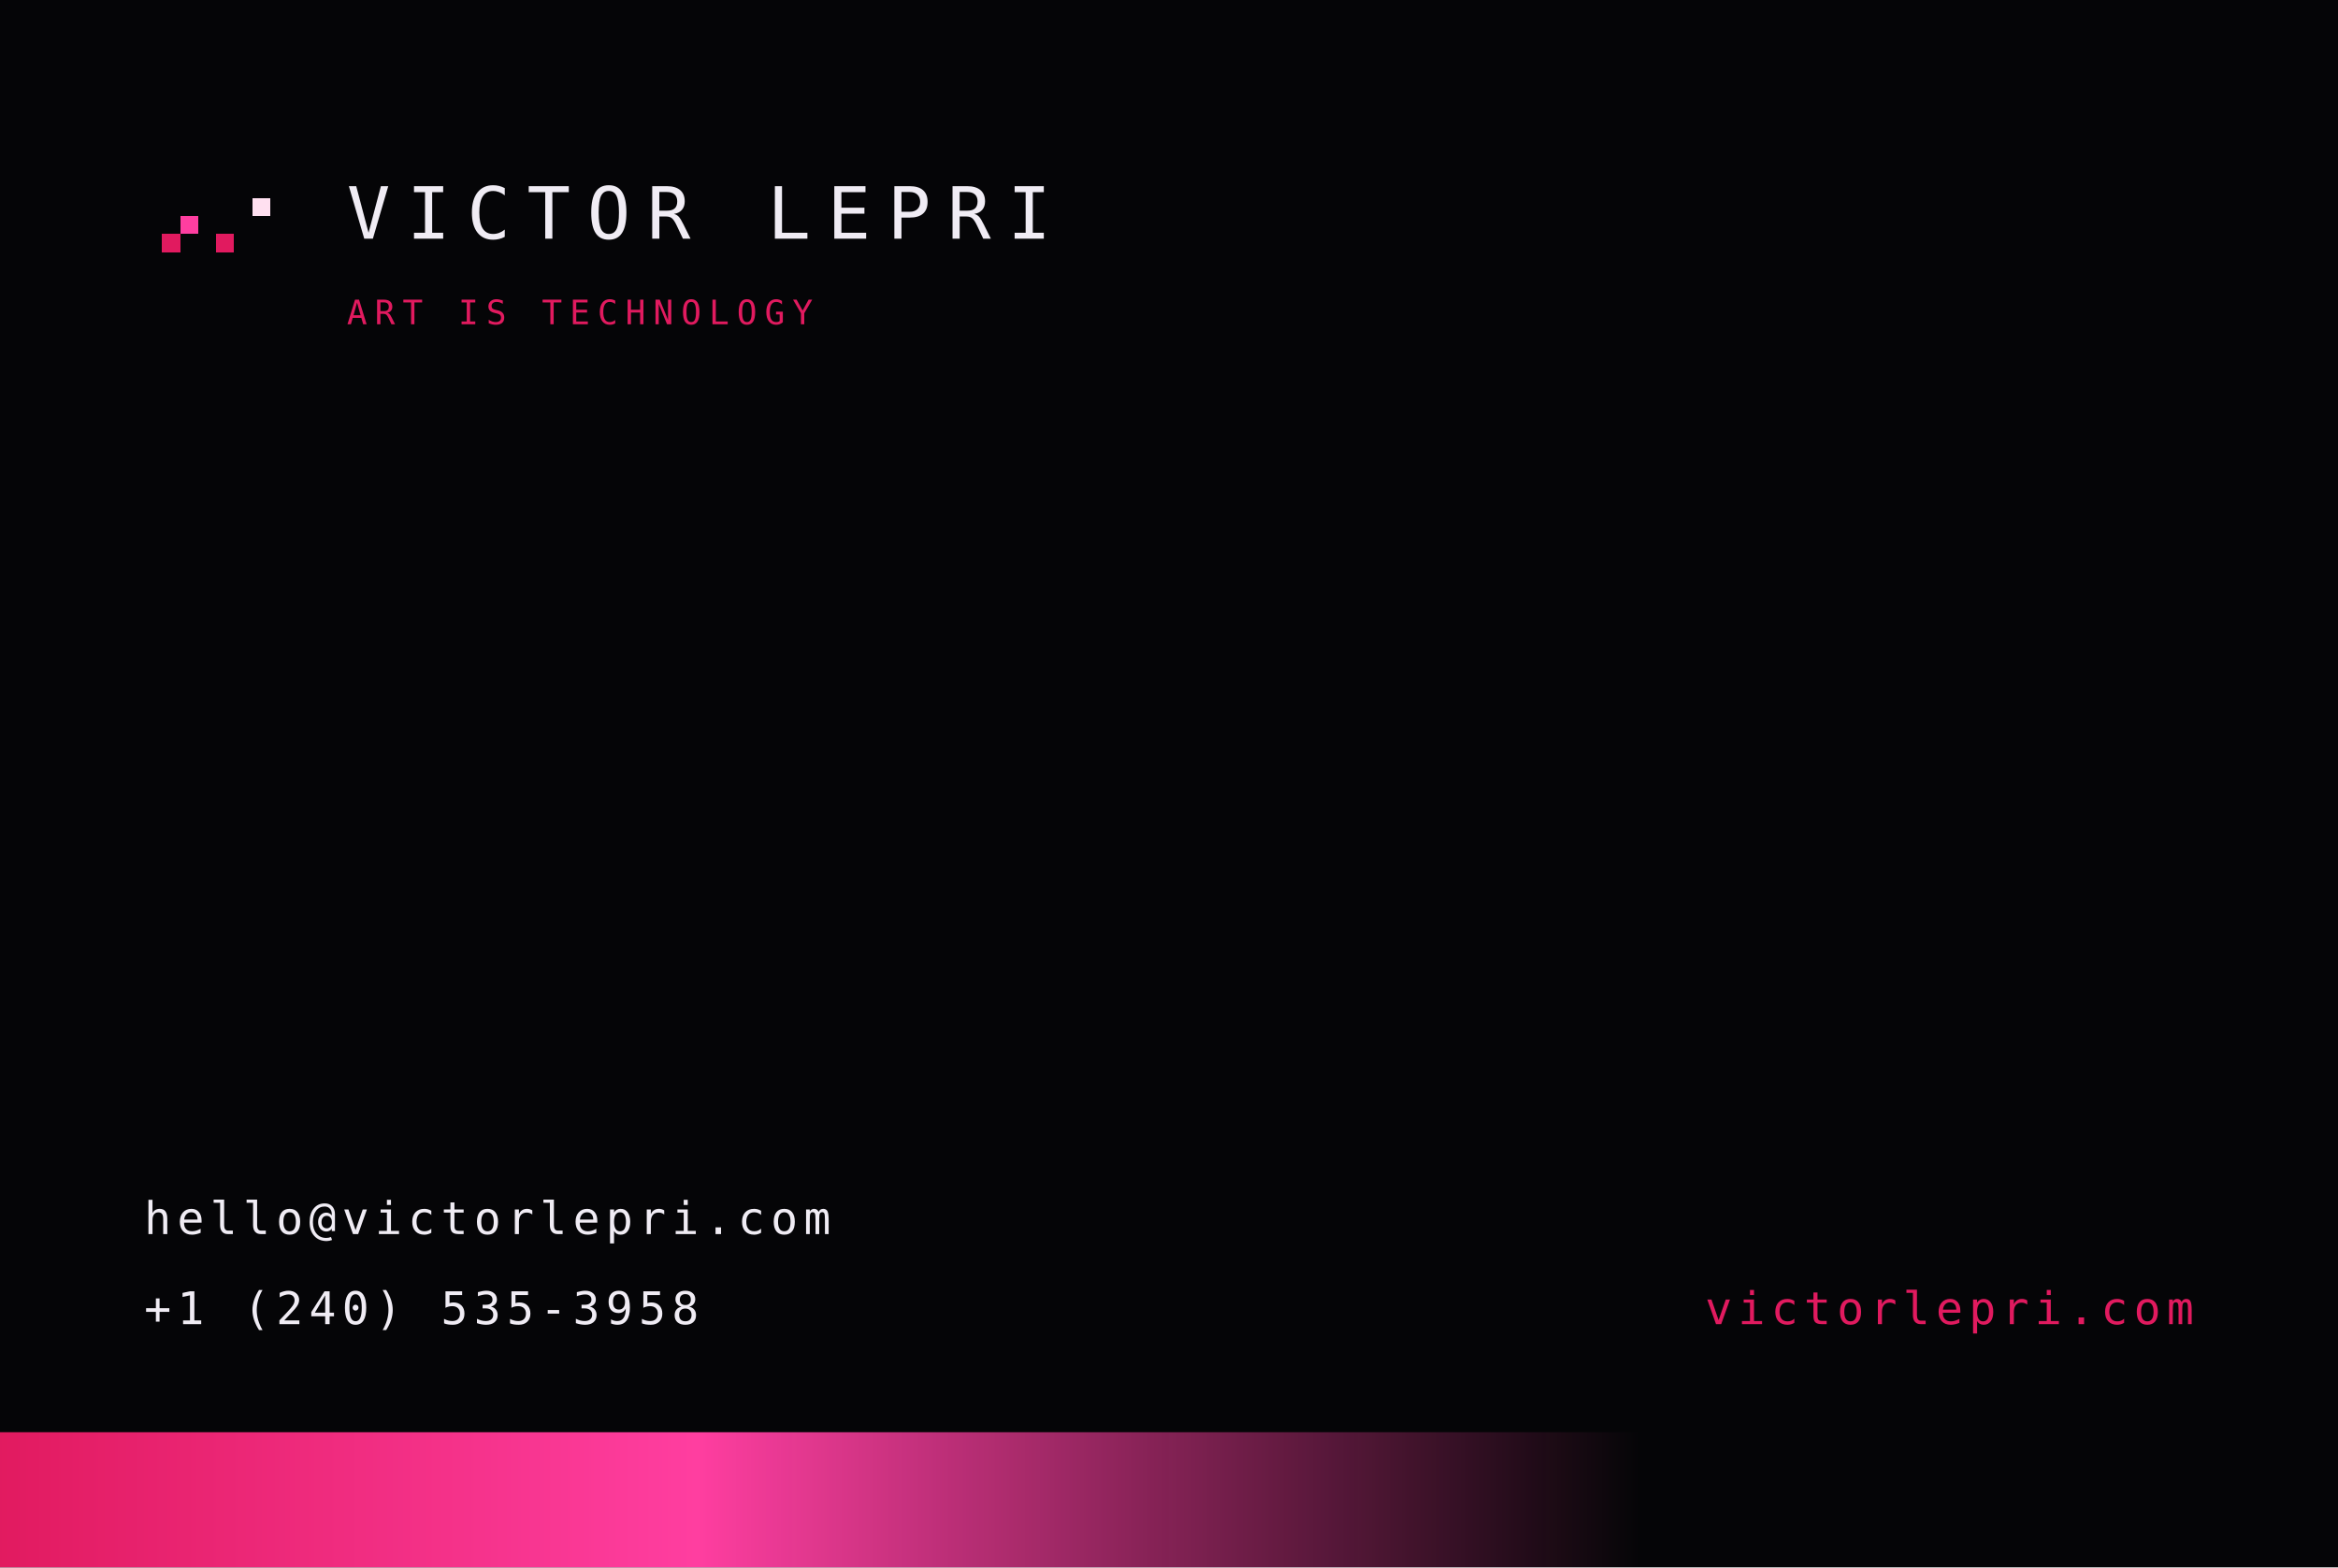
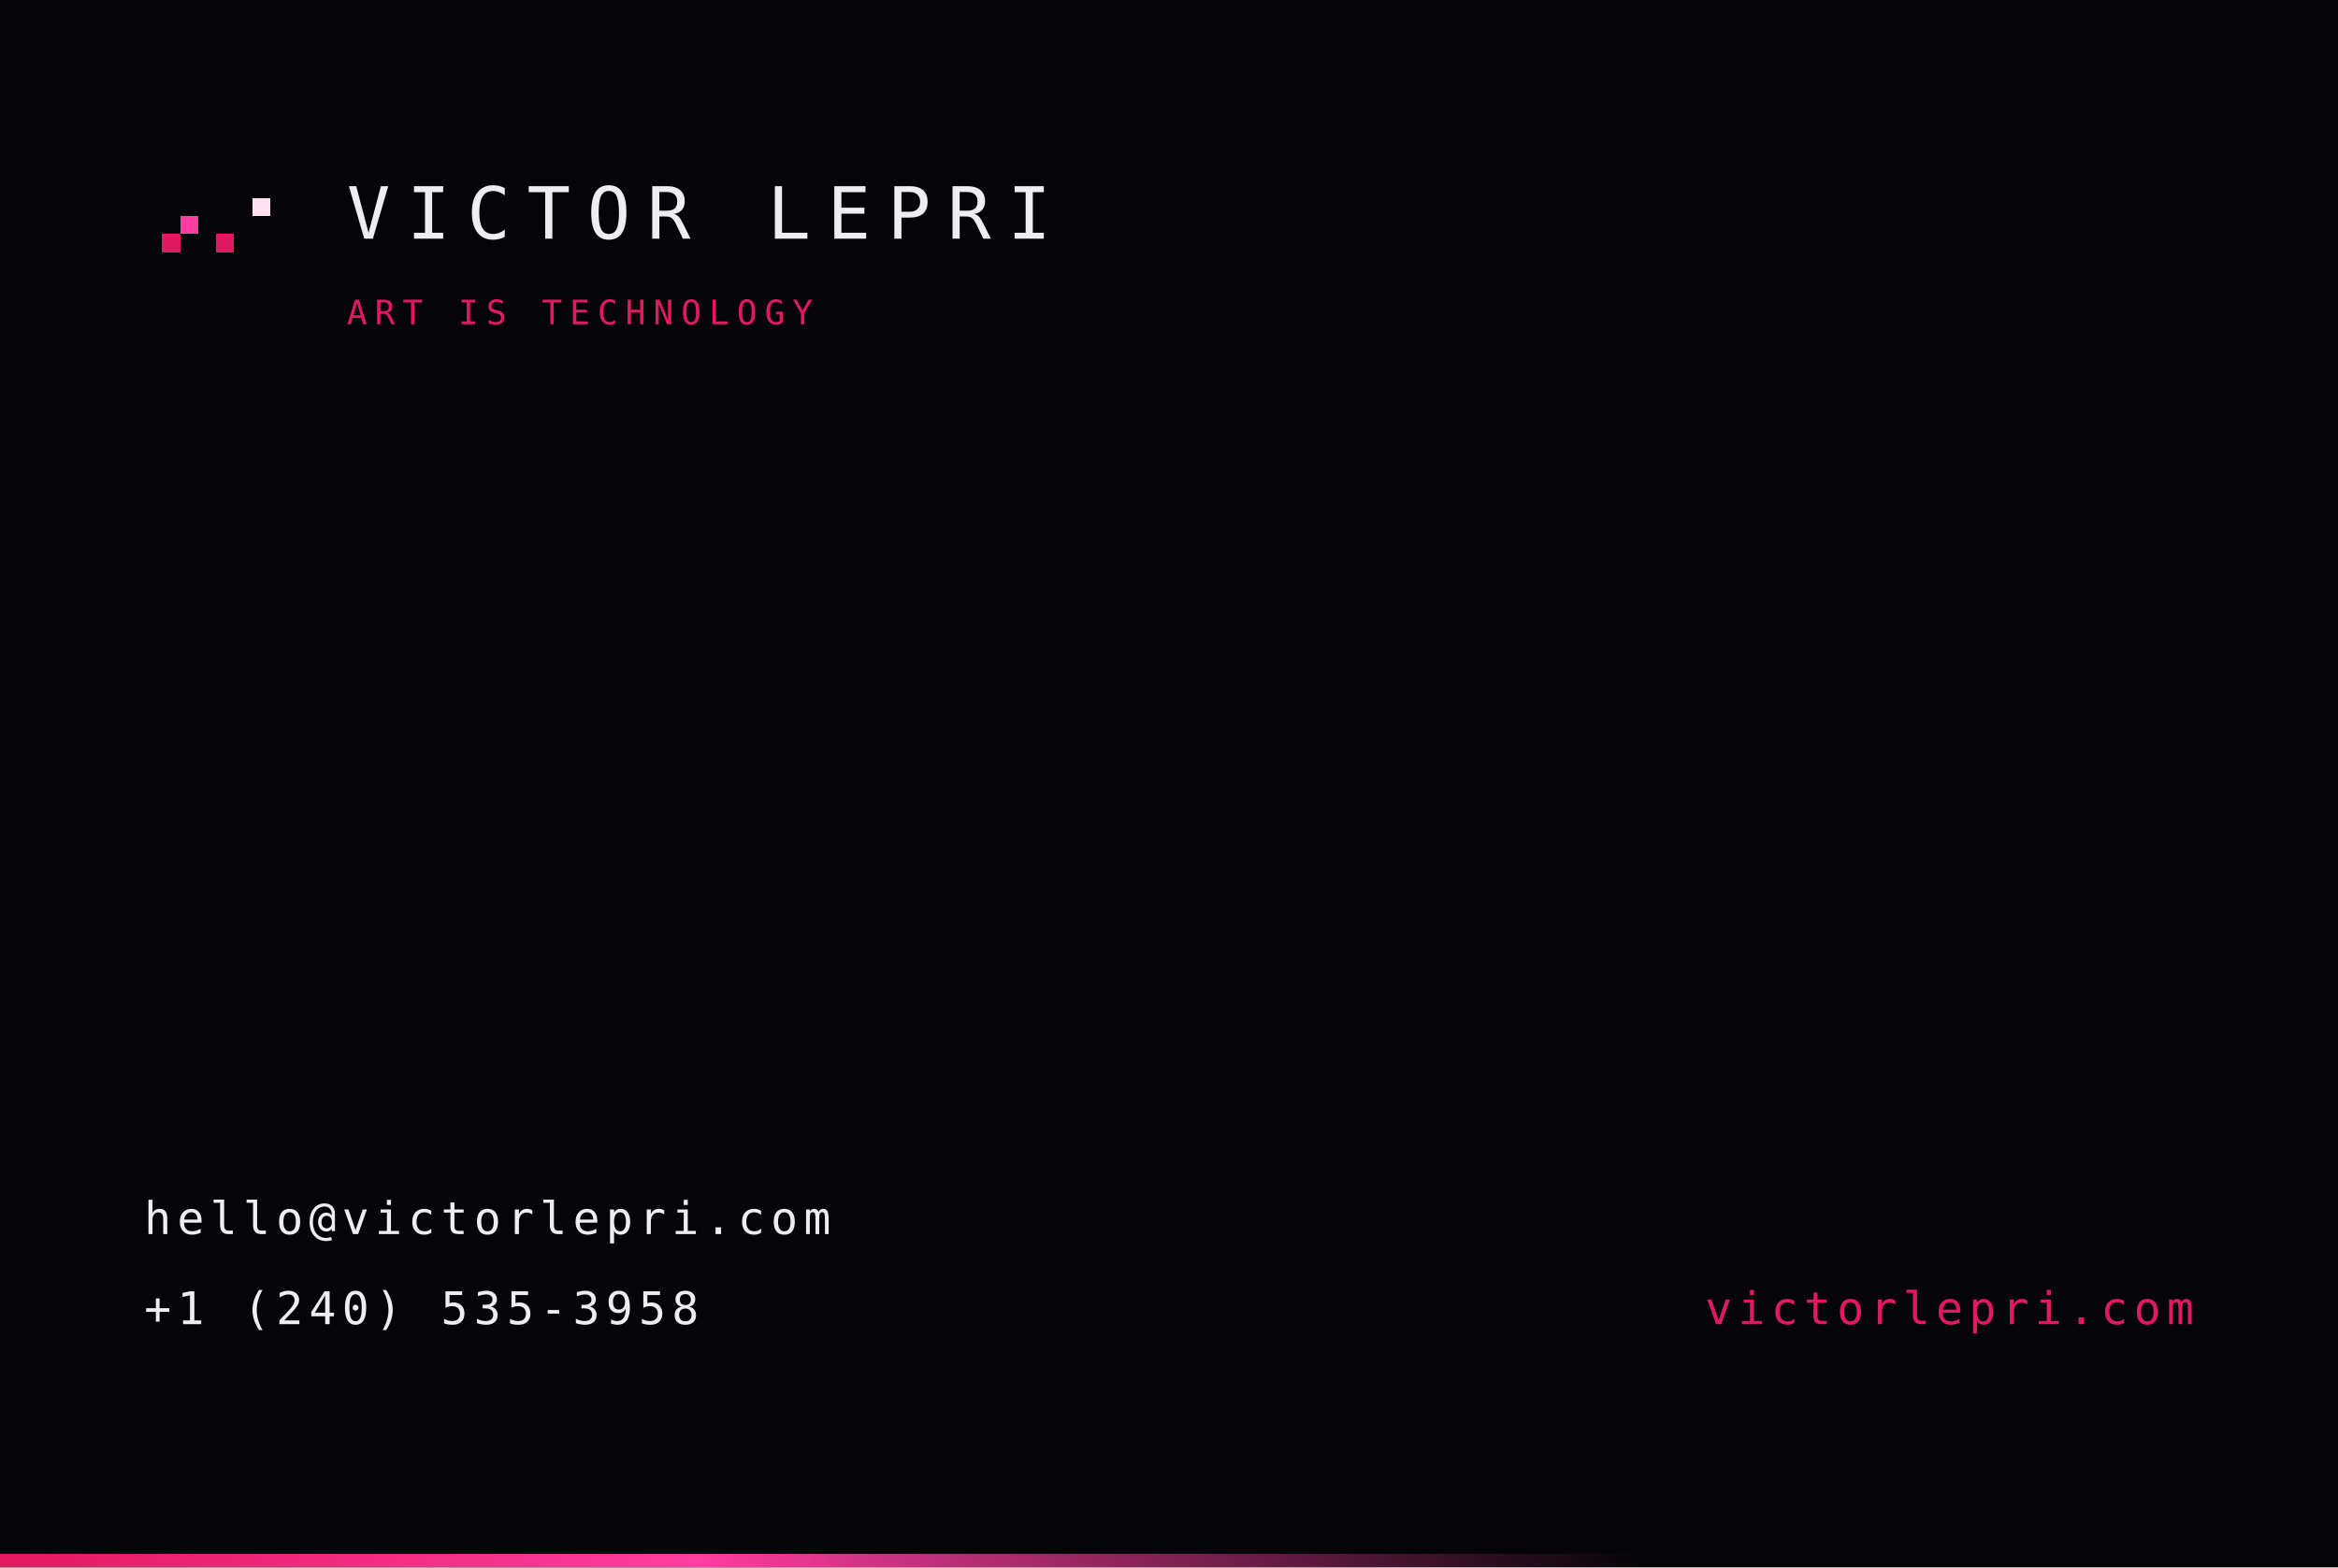
<svg xmlns="http://www.w3.org/2000/svg" width="1038" height="696" viewBox="0 0 1038 696">
  <defs>
    <linearGradient id="rule" x1="0" y1="0" x2="1" y2="0">
      <stop offset="0" stop-color="#e11a5f" />
      <stop offset="0.3" stop-color="#ff3ea0" />
      <stop offset="0.7" stop-color="#ff3ea0" stop-opacity="0" />
    </linearGradient>
  </defs>
  <g id="layer-the ground">
    <rect width="1038" height="696" fill="#050507" />
  </g>
  <g id="layer-the gradient rule">
-     <rect x="0" y="636" width="1038" height="60" fill="url(#rule)" />
+     <rect x="0" y="690" width="1038" height="6" fill="url(#rule)" />
  </g>
  <g id="layer-the mark">
    <g shape-rendering="crispEdges" transform="translate(64,64) scale(8)">
      <rect x="1" y="5" width="1" height="1" fill="#e11a5f" />
      <rect x="2" y="4" width="1" height="1" fill="#ff3ea0" />
      <rect x="4" y="5" width="1" height="1" fill="#e11a5f" />
      <rect x="6" y="3" width="1" height="1" fill="#ffe0f0" />
    </g>
  </g>
  <g id="layer-the name">
    <text x="154" y="106" font-family="Menlo, Consolas, DejaVu Sans Mono, monospace" font-size="32" letter-spacing="7.4" fill="#f0ecf4" font-weight="300">VICTOR LEPRI</text>
  </g>
  <g id="layer-the front slogan">
    <text x="154" y="144" font-family="Menlo, Consolas, DejaVu Sans Mono, monospace" font-size="15" letter-spacing="3.333" fill="#e11a5f" font-weight="300">ART IS TECHNOLOGY</text>
  </g>
  <g id="layer-the email">
    <text x="64" y="548" font-family="Menlo, Consolas, DejaVu Sans Mono, monospace" font-size="20" letter-spacing="2.6" fill="#f0ecf4" font-weight="300">hello@victorlepri.com</text>
  </g>
  <g id="layer-the phone">
    <text x="64" y="588" font-family="Menlo, Consolas, DejaVu Sans Mono, monospace" font-size="20" letter-spacing="2.6" fill="#f0ecf4" font-weight="300">+1 (240) 535-3958</text>
  </g>
  <g id="layer-the site">
    <text x="974" y="588" font-family="Menlo, Consolas, DejaVu Sans Mono, monospace" font-size="20" letter-spacing="2.6" fill="#e11a5f" font-weight="300" text-anchor="end">victorlepri.com</text>
  </g>
</svg>
